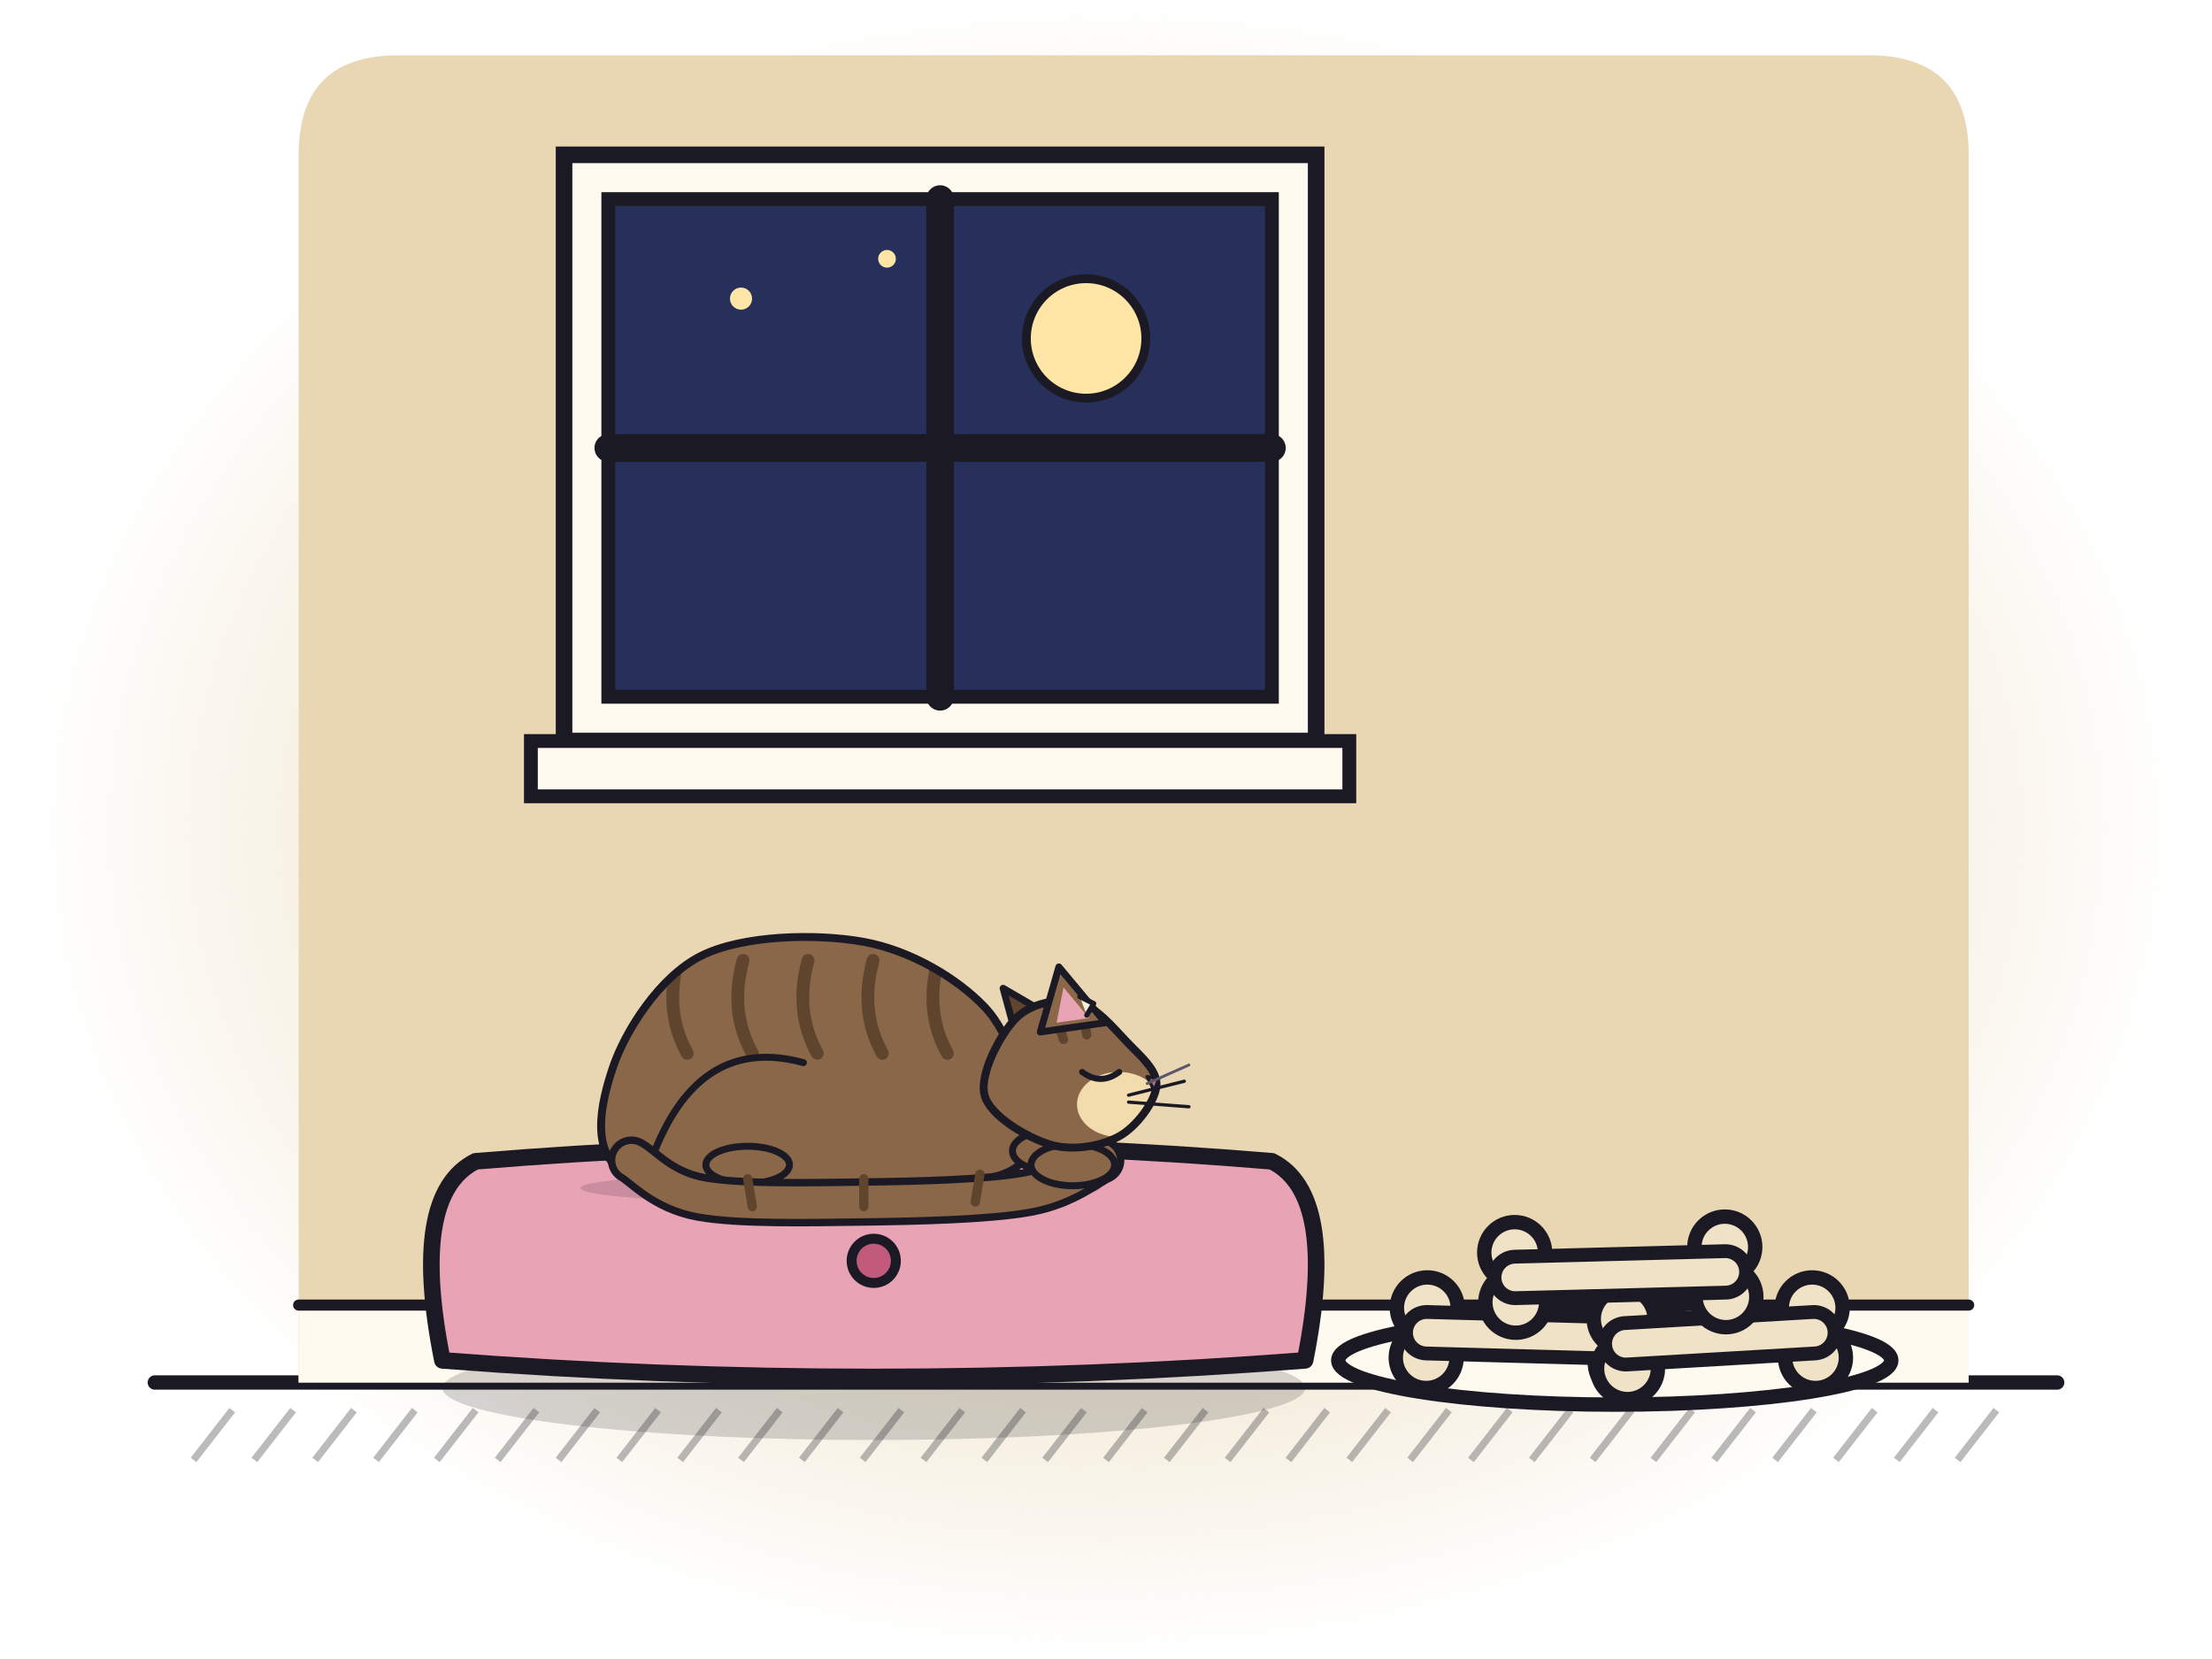
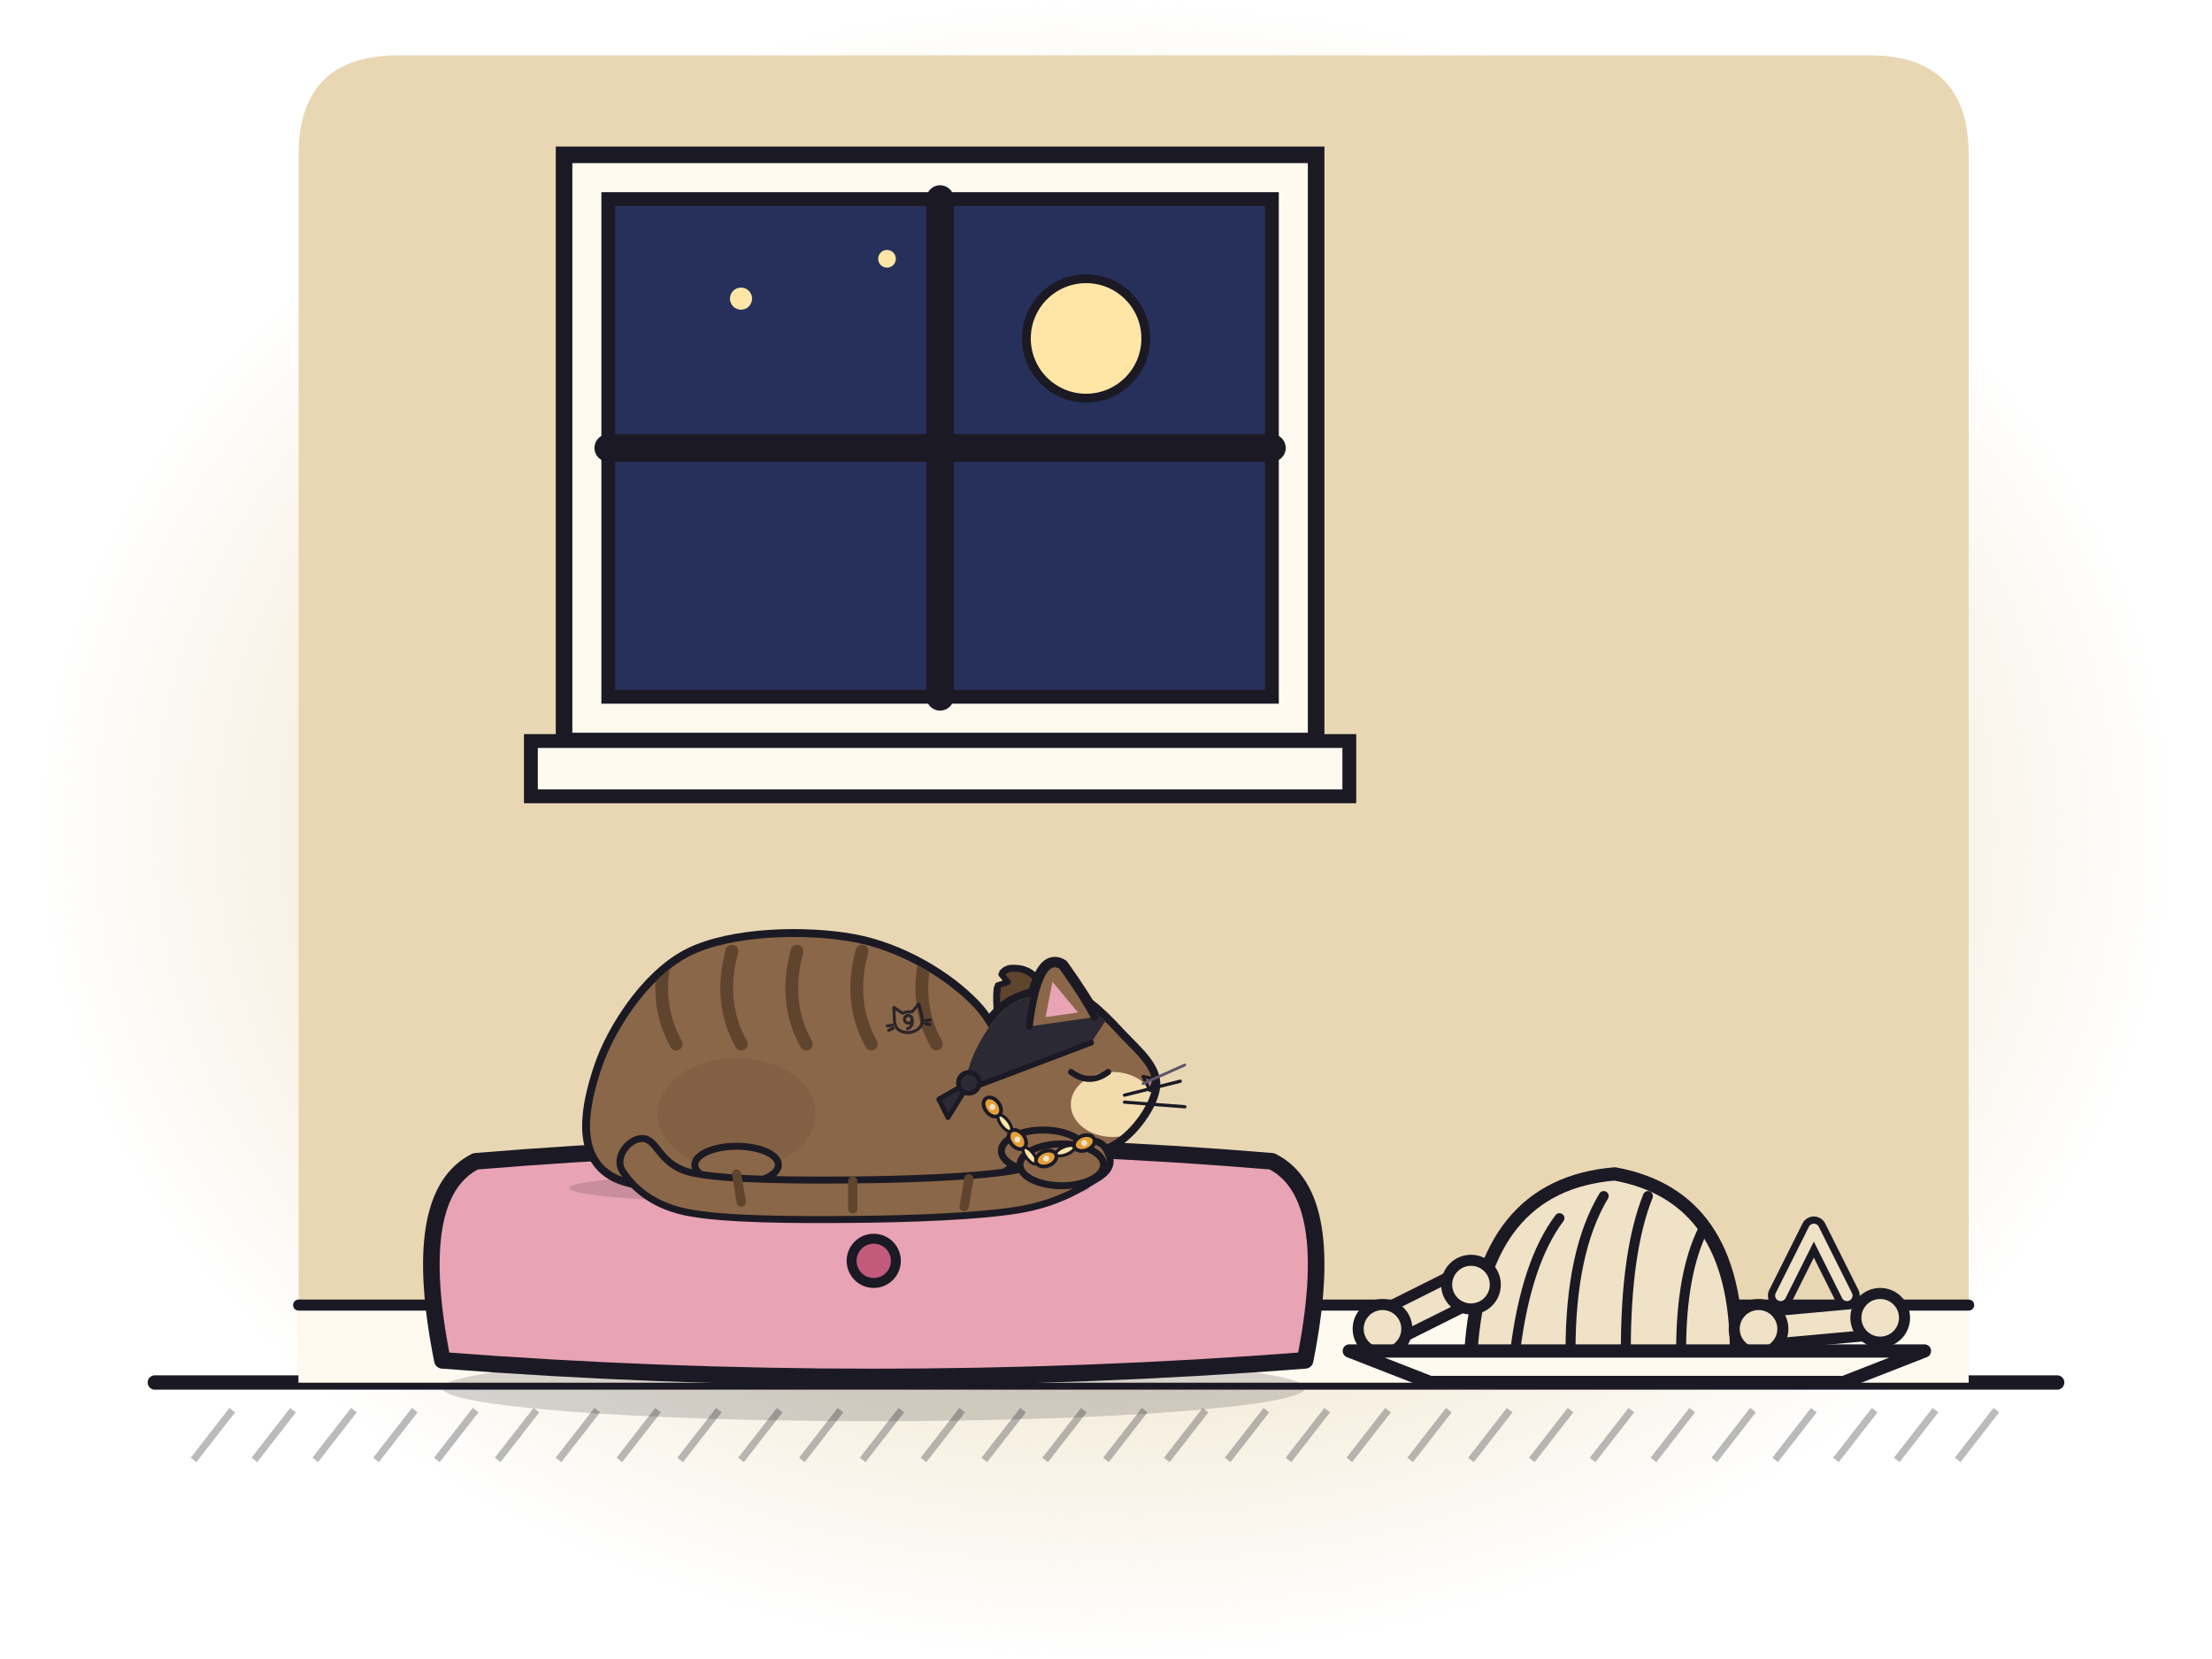
<svg xmlns="http://www.w3.org/2000/svg" viewBox="0 0 400 300" role="img" aria-label="Home again: Big Biscuit asleep on a cushion under the window, beside a plate of picked-clean chicken bones">
  <defs>
    <radialGradient id="spot-back-glow" cx="50%" cy="50%" r="50%">
      <stop offset="0" stop-color="#efe2c7" />
      <stop offset=".6" stop-color="#efe2c7" stop-opacity=".75" />
      <stop offset="1" stop-color="#efe2c7" stop-opacity="0" />
    </radialGradient>
  </defs>
  <ellipse cx="200" cy="150" rx="192" ry="150" fill="url(#spot-back-glow)" />
  <path d="M28 250H372" stroke="#1b1a24" stroke-width="2.6" stroke-linecap="round" />
  <path d="M42 255l-7 9M53 255l-7 9M64 255l-7 9M75 255l-7 9M86 255l-7 9M97 255l-7 9M108 255l-7 9M119 255l-7 9M130 255l-7 9M141 255l-7 9M152 255l-7 9M163 255l-7 9M174 255l-7 9M185 255l-7 9M196 255l-7 9M207 255l-7 9M218 255l-7 9M229 255l-7 9M240 255l-7 9M251 255l-7 9M262 255l-7 9M273 255l-7 9M284 255l-7 9M295 255l-7 9M306 255l-7 9M317 255l-7 9M328 255l-7 9M339 255l-7 9M350 255l-7 9M361 255l-7 9" stroke="#1b1a24" stroke-width="1.3" opacity=".3" />
  <g transform="translate(205 250) scale(1) translate(-205 -262)">
    <path d="M54 262V40Q54 22 72 22H338Q356 22 356 40V262Z" fill="#e9d7b4" />
    <rect x="54" y="248" width="302" height="14" fill="#fffaf0" />
    <path d="M54 248H356" fill="none" stroke="#1b1a24" stroke-width="2" stroke-linecap="round" stroke-linejoin="round" />
    <rect x="102" y="40" width="136" height="106" fill="#fffaf0" stroke="#1b1a24" stroke-width="3" />
    <rect x="110" y="48" width="120" height="90" fill="#26305a" stroke="#1b1a24" stroke-width="2.5" />
    <circle cx="196.4" cy="73.2" r="10.8" fill="#ffe6a6" stroke="#1b1a24" stroke-width="1.6" />
    <circle cx="134" cy="66" r="2" fill="#ffe6a6" />
    <circle cx="160.4" cy="58.8" r="1.6" fill="#ffe6a6" />
    <path d="M170 48V138 M110 93H230" fill="none" stroke="#1b1a24" stroke-width="5" stroke-linecap="round" stroke-linejoin="round" />
    <rect x="96" y="146" width="148" height="10" fill="#fffaf0" stroke="#1b1a24" stroke-width="2.5" />
-     <ellipse cx="158" cy="263" rx="78" ry="9.4" fill="#1b1a24" opacity="0.18" />
+     <ellipse cx="158" cy="263" rx="78" ry="6" fill="#1b1a24" opacity="0.18" />
    <path d="M80 258Q74 228 86 222Q158 216 230 222Q242 228 236 258Q158 264 80 258Z" fill="#e8a3b4" stroke="#1b1a24" stroke-width="3" stroke-linecap="round" stroke-linejoin="round" />
    <circle cx="158" cy="240" r="4" fill="#c25a7c" stroke="#1b1a24" stroke-width="1.8" />
-     <g transform="translate(152 226) scale(0.42 0.42)">
+     <g transform="translate(150 226) scale(0.42 0.42)">
      <ellipse cx="0" cy="2" rx="112" ry="7" fill="#1b1a24" opacity="0.16" />
-       <clipPath id="bk152226-b">
+       <clipPath id="bk150226-n24">
+         <path d="M-2000 -2000H2000V2000H-2000Z M67.2 -83.7 L76.8 -86.7 L70.7 -94Z" clip-rule="evenodd" />
+       </clipPath>
+       <g clip-path="url(#bk150226-n24)">
+         <path d="M73.8 -62.5 Q68.6 -91.9 78.2 -92.6 Q91.6 -93.4 93 -75.8 Z" fill="#5f442e" stroke="#1b1a24" stroke-width="3" stroke-linecap="round" stroke-linejoin="round" />
+       </g>
+       <path d="M72.4 -85.3 L76.8 -86.7 L74 -90" fill="none" stroke="#1b1a24" stroke-width="2.55" stroke-linecap="round" stroke-linejoin="round" />
+       <path d="M-92 -4 C-108.3 -12.3 -103.3 -34.3 -98 -50 C-92.7 -65.7 -78 -89 -60 -98 C-42 -107 -10.3 -107.7 10 -104 C30.3 -100.3 50.3 -88.3 62 -76 C73.7 -63.7 78.7 -42 80 -30 C81.3 -18 83.3 -9 70 -4 C56.7 1 27 0 0 0 C-27 0 -75.7 4.3 -92 -4Z" fill="#1b1a24" stroke="#1b1a24" stroke-width="6.8" stroke-linecap="round" stroke-linejoin="round" />
+       <path d="M59 -38 C56.3 -47.9 66.6 -66.4 73.8 -73.6 C81 -80.8 93.4 -82.8 102 -81 C110.6 -79.1 119.4 -69 125.6 -62.5 C131.8 -56 139.6 -49.4 139 -42 C138.4 -34.6 130.1 -22.7 121.9 -18.1 C113.7 -13.5 100.5 -11.1 90 -14.4 C79.5 -17.7 61.7 -28.1 59 -38Z" fill="#1b1a24" stroke="#1b1a24" stroke-width="6.8" stroke-linecap="round" stroke-linejoin="round" />
+       <path d="M-92 -4 C-108.3 -12.3 -103.3 -34.3 -98 -50 C-92.7 -65.7 -78 -89 -60 -98 C-42 -107 -10.3 -107.7 10 -104 C30.3 -100.3 50.3 -88.3 62 -76 C73.7 -63.7 78.7 -42 80 -30 C81.3 -18 83.3 -9 70 -4 C56.7 1 27 0 0 0 C-27 0 -75.7 4.3 -92 -4Z" fill="#8a6748" />
+       <path d="M59 -38 C56.3 -47.9 66.6 -66.4 73.8 -73.6 C81 -80.8 93.4 -82.8 102 -81 C110.6 -79.1 119.4 -69 125.6 -62.5 C131.8 -56 139.6 -49.4 139 -42 C138.4 -34.6 130.1 -22.7 121.9 -18.1 C113.7 -13.5 100.5 -11.1 90 -14.4 C79.5 -17.7 61.7 -28.1 59 -38Z" fill="#8a6748" />
+       <path d="M86 -67.6 Q90 -99.6 100 -93.6 Q110 -79.6 114 -71.6 Z" fill="#1b1a24" stroke="#1b1a24" stroke-width="6" stroke-linecap="round" stroke-linejoin="round" />
+       <path d="M86 -67.6 Q90 -99.6 100 -93.6 Q110 -79.6 114 -71.6 Z" fill="#8a6748" />
+       <clipPath id="bk150226-u">
        <path d="M-92 -4 C-108.3 -12.3 -103.3 -34.3 -98 -50 C-92.7 -65.7 -78 -89 -60 -98 C-42 -107 -10.3 -107.7 10 -104 C30.3 -100.3 50.3 -88.3 62 -76 C73.7 -63.7 78.7 -42 80 -30 C81.3 -18 83.3 -9 70 -4 C56.7 1 27 0 0 0 C-27 0 -75.7 4.3 -92 -4Z" />
+         <path d="M59 -38 C56.3 -47.9 66.6 -66.4 73.8 -73.6 C81 -80.8 93.4 -82.8 102 -81 C110.6 -79.1 119.4 -69 125.6 -62.5 C131.8 -56 139.6 -49.4 139 -42 C138.4 -34.6 130.1 -22.7 121.9 -18.1 C113.7 -13.5 100.5 -11.1 90 -14.4 C79.5 -17.7 61.7 -28.1 59 -38Z" />
      </clipPath>
-       <path d="M-92 -4 C-108.3 -12.3 -103.3 -34.3 -98 -50 C-92.7 -65.7 -78 -89 -60 -98 C-42 -107 -10.3 -107.7 10 -104 C30.3 -100.3 50.3 -88.3 62 -76 C73.7 -63.7 78.7 -42 80 -30 C81.3 -18 83.3 -9 70 -4 C56.7 1 27 0 0 0 C-27 0 -75.7 4.3 -92 -4Z" fill="#8a6748" />
-       <g clip-path="url(#bk152226-b)">
-         <path d="M-70 -96 q-6 22 4 40" fill="none" stroke="#5f442e" stroke-width="5.5" stroke-linecap="round" stroke-linejoin="round" />
-         <path d="M-42 -96 q-6 22 4 40" fill="none" stroke="#5f442e" stroke-width="5.5" stroke-linecap="round" stroke-linejoin="round" />
-         <path d="M-14 -96 q-6 22 4 40" fill="none" stroke="#5f442e" stroke-width="5.5" stroke-linecap="round" stroke-linejoin="round" />
-         <path d="M14 -96 q-6 22 4 40" fill="none" stroke="#5f442e" stroke-width="5.5" stroke-linecap="round" stroke-linejoin="round" />
-         <path d="M42 -96 q-6 22 4 40" fill="none" stroke="#5f442e" stroke-width="5.5" stroke-linecap="round" stroke-linejoin="round" />
+       <g clip-path="url(#bk150226-u)">
+         <ellipse cx="-40" cy="-30" rx="34" ry="24" fill="#5f442e" opacity="0.18" />
+         <path d="M-70 -100 q-6 22 4 40" fill="none" stroke="#5f442e" stroke-width="5.5" stroke-linecap="round" stroke-linejoin="round" />
+         <path d="M-42 -100 q-6 22 4 40" fill="none" stroke="#5f442e" stroke-width="5.5" stroke-linecap="round" stroke-linejoin="round" />
+         <path d="M-14 -100 q-6 22 4 40" fill="none" stroke="#5f442e" stroke-width="5.5" stroke-linecap="round" stroke-linejoin="round" />
+         <path d="M14 -100 q-6 22 4 40" fill="none" stroke="#5f442e" stroke-width="5.5" stroke-linecap="round" stroke-linejoin="round" />
+         <path d="M42 -100 q-6 22 4 40" fill="none" stroke="#5f442e" stroke-width="5.5" stroke-linecap="round" stroke-linejoin="round" />
+         <path d="M92 -77 l4 12 M104 -79 l2 12" fill="none" stroke="#5f442e" stroke-width="4" stroke-linecap="round" stroke-linejoin="round" />
+         <ellipse cx="121.9" cy="-34" rx="18" ry="14" fill="#f2dcae" />
+         <g transform="translate(34 -70) rotate(-8) scale(0.15)" opacity="0.85">
+           <path d="M-40 -6Q-42 30 0 34Q42 30 40 -6L36 -44L14 -24Q0 -28 -14 -24L-36 -44Z" fill="none" stroke="#1b1a24" stroke-linecap="round" stroke-linejoin="round" stroke-width="8.7" />
+           <path d="M11 -4A11 11 0 1 1 11 -5M11 -4Q12 18 -6 22" fill="none" stroke="#1b1a24" stroke-linecap="round" stroke-linejoin="round" stroke-width="8.7" />
+           <path d="M-48 6H-62M-47 15L-60 19M48 6H62M47 15L60 19" fill="none" stroke="#1b1a24" stroke-linecap="round" stroke-linejoin="round" stroke-width="8.7" />
+         </g>
      </g>
-       <path d="M-92 -4 C-108.3 -12.3 -103.3 -34.3 -98 -50 C-92.7 -65.7 -78 -89 -60 -98 C-42 -107 -10.3 -107.7 10 -104 C30.3 -100.3 50.3 -88.3 62 -76 C73.7 -63.7 78.7 -42 80 -30 C81.3 -18 83.3 -9 70 -4 C56.7 1 27 0 0 0 C-27 0 -75.7 4.3 -92 -4Z" fill="none" stroke="#1b1a24" stroke-width="3.4" stroke-linecap="round" stroke-linejoin="round" />
-       <path d="M-80 -14 Q-60 -64 -16 -52" fill="none" stroke="#1b1a24" stroke-width="3" stroke-linecap="round" stroke-linejoin="round" />
+       <path d="M93 -71.6 L96 -86.8 L107 -73.6 Z" fill="#e8a3b4" />
      <ellipse cx="-40" cy="-8" rx="18" ry="8" fill="#8a6748" stroke="#1b1a24" stroke-width="3" />
-       <path d="M-90 -10 C-85 -7.3 -76.7 3 -60 6 C-43.3 9 -13.3 8.3 10 8 C33.3 7.7 63 7 80 4 C97 1 106.7 -7.7 112 -10" fill="none" stroke="#1b1a24" stroke-width="20.4" stroke-linecap="round" stroke-linejoin="round" />
-       <path d="M-90 -10 C-85 -7.3 -76.7 3 -60 6 C-43.3 9 -13.3 8.3 10 8 C33.3 7.7 63 7 80 4 C97 1 106.7 -7.7 112 -10" fill="none" stroke="#8a6748" stroke-width="14" stroke-linecap="round" stroke-linejoin="round" />
-       <path d="M-40 -2 l2 12 M10 -2 l0 12 M60 -4 l-2 12" fill="none" stroke="#5f442e" stroke-width="4" stroke-linecap="round" stroke-linejoin="round" />
+       <path d="M-87.9 -6.2 C-84.8 -1.4 -77.7 7.5 -61.4 10.9 C-45.1 14.2 -13.7 14.2 10 14 C33.8 13.8 63.7 12.8 81.2 9.9 C98.6 7 108.4 0.2 114.6 -3.5 C120.9 -7.3 119.4 -10.5 118.5 -12.6 C117.6 -14.8 116 -17.9 109.4 -16.5 C102.8 -15 95.4 -6.7 78.8 -3.9 C62.3 -1.2 32.9 -0.2 10 0 C-13 0.2 -43.6 0.1 -58.6 -2.9 C-73.6 -5.8 -75.2 -17.3 -80.1 -17.8 C-85 -18.4 -91 -11 -87.9 -6.2Z" fill="#1b1a24" stroke="#1b1a24" stroke-width="6" stroke-linecap="round" stroke-linejoin="round" />
+       <path d="M-87.9 -6.2 C-84.8 -1.4 -77.7 7.5 -61.4 10.9 C-45.1 14.2 -13.7 14.2 10 14 C33.8 13.8 63.7 12.8 81.2 9.9 C98.6 7 108.4 0.2 114.6 -3.5 C120.9 -7.3 119.4 -10.5 118.5 -12.6 C117.6 -14.8 116 -17.9 109.4 -16.5 C102.8 -15 95.4 -6.7 78.8 -3.9 C62.3 -1.2 32.9 -0.2 10 0 C-13 0.2 -43.6 0.1 -58.6 -2.9 C-73.6 -5.8 -75.2 -17.3 -80.1 -17.8 C-85 -18.4 -91 -11 -87.9 -6.2Z" fill="#8a6748" />
+       <path d="M-40 -4 l2 12 M10 -1 l0 12 M60 -2 l-2 12" fill="none" stroke="#5f442e" stroke-width="4" stroke-linecap="round" stroke-linejoin="round" />
      <ellipse cx="92" cy="-14" rx="18" ry="9" fill="#8a6748" stroke="#1b1a24" stroke-width="3" />
      <ellipse cx="100" cy="-8" rx="18" ry="9" fill="#8a6748" stroke="#1b1a24" stroke-width="3" />
-       <path d="M76 -62 L70 -84 L94 -70 Z" fill="#5f442e" stroke="#1b1a24" stroke-width="3" stroke-linecap="round" stroke-linejoin="round" />
-       <clipPath id="bk152226-h">
-         <path d="M62 -38 C59.6 -47.1 68.9 -64.5 75.6 -71.2 C82.3 -77.9 94.1 -79.7 102 -78 C109.9 -76.3 117.5 -67 123.2 -61 C128.9 -55 136.6 -48.8 136 -42 C135.4 -35.2 127.5 -24.4 119.8 -20.2 C112.1 -16 99.6 -13.8 90 -16.8 C80.4 -19.8 64.4 -28.9 62 -38Z" />
+       <path d="M104 -48 q8 6 16 0" fill="none" stroke="#1b1a24" stroke-width="2.6" stroke-linecap="round" stroke-linejoin="round" />
+       <path d="M135 -46 l5 1 l-2 5 Z" fill="#c06f86" stroke="#1b1a24" stroke-width="1.4" stroke-linecap="round" stroke-linejoin="round" />
+       <path d="M127 -38 l24 -6 M127 -35 l26 2" fill="none" stroke="#1b1a24" stroke-width="1.4" stroke-linecap="round" stroke-linejoin="round" />
+       <path d="M135 -43 l18 -8" fill="none" stroke="#5b566a" stroke-width="1.2" stroke-linecap="round" stroke-linejoin="round" />
+       <ellipse cx="70.1" cy="-32.9" rx="4.6" ry="3.2" fill="#e3a03a" stroke="#1b1a24" stroke-width="1.6" transform="rotate(52.4 70.1 -32.9)" />
+       <circle cx="70.1" cy="-32.9" r="1.3" fill="#efe2c7" />
+       <ellipse cx="75.5" cy="-25.9" rx="4.3" ry="1.7" fill="#ffe6a6" stroke="#1b1a24" stroke-width="1.3" transform="rotate(52.4 75.5 -25.9)" />
+       <ellipse cx="80.9" cy="-18.9" rx="4.6" ry="3.2" fill="#e3a03a" stroke="#1b1a24" stroke-width="1.6" transform="rotate(52.4 80.9 -18.9)" />
+       <circle cx="80.9" cy="-18.9" r="1.3" fill="#efe2c7" />
+       <ellipse cx="86.3" cy="-11.9" rx="4.3" ry="1.7" fill="#ffe6a6" stroke="#1b1a24" stroke-width="1.3" transform="rotate(52.4 86.3 -11.9)" />
+       <ellipse cx="93.3" cy="-10.7" rx="4.6" ry="3.2" fill="#e3a03a" stroke="#1b1a24" stroke-width="1.6" transform="rotate(-22 93.3 -10.7)" />
+       <circle cx="93.3" cy="-10.7" r="1.3" fill="#efe2c7" />
+       <ellipse cx="101.5" cy="-14.1" rx="4.3" ry="1.7" fill="#ffe6a6" stroke="#1b1a24" stroke-width="1.3" transform="rotate(-22 101.5 -14.1)" />
+       <ellipse cx="109.7" cy="-17.4" rx="4.6" ry="3.2" fill="#e3a03a" stroke="#1b1a24" stroke-width="1.6" transform="rotate(-22 109.7 -17.4)" />
+       <circle cx="109.7" cy="-17.4" r="1.3" fill="#efe2c7" />
+       <clipPath id="bk150226-dr">
+         <path d="M59 -38 C56.3 -47.9 66.6 -66.4 73.8 -73.6 C81 -80.8 93.4 -82.8 102 -81 C110.6 -79.1 119.4 -69 125.6 -62.5 C131.8 -56 139.6 -49.4 139 -42 C138.4 -34.6 130.1 -22.7 121.9 -18.1 C113.7 -13.5 100.5 -11.1 90 -14.4 C79.5 -17.7 61.7 -28.1 59 -38Z" />
      </clipPath>
-       <path d="M62 -38 C59.6 -47.1 68.9 -64.5 75.6 -71.2 C82.3 -77.9 94.1 -79.7 102 -78 C109.9 -76.3 117.5 -67 123.2 -61 C128.9 -55 136.6 -48.8 136 -42 C135.4 -35.2 127.5 -24.4 119.8 -20.2 C112.1 -16 99.6 -13.8 90 -16.8 C80.4 -19.8 64.4 -28.9 62 -38Z" fill="#8a6748" />
-       <g clip-path="url(#bk152226-h)">
-         <ellipse cx="119.8" cy="-34" rx="18" ry="14" fill="#f2dcae" />
-         <path d="M92 -74 l4 12 M104 -76 l2 12" fill="none" stroke="#5f442e" stroke-width="4" stroke-linecap="round" stroke-linejoin="round" />
+       <g clip-path="url(#bk150226-dr)">
+         <path d="M112.7 -60.6 Q88.6 -51.4 59 -40.3 L44.2 -103.2 L140.4 -103.2 Z" fill="#2b2933" />
      </g>
-       <path d="M62 -38 C59.6 -47.1 68.9 -64.5 75.6 -71.2 C82.3 -77.9 94.1 -79.7 102 -78 C109.9 -76.3 117.5 -67 123.2 -61 C128.9 -55 136.6 -48.8 136 -42 C135.4 -35.2 127.5 -24.4 119.8 -20.2 C112.1 -16 99.6 -13.8 90 -16.8 C80.4 -19.8 64.4 -28.9 62 -38Z" fill="none" stroke="#1b1a24" stroke-width="3.4" stroke-linecap="round" stroke-linejoin="round" />
-       <path d="M86 -65.2 L94 -93.2 L114 -69.2 Z" fill="#8a6748" stroke="#1b1a24" stroke-width="3" stroke-linecap="round" stroke-linejoin="round" />
-       <path d="M93 -69.2 L96 -84.4 L107 -71.2 Z" fill="#e8a3b4" />
-       <path d="M103 -80.44 l6 3 l-3 5" fill="#f7f0e1" stroke="#1b1a24" stroke-width="2.2" stroke-linecap="round" stroke-linejoin="round" />
-       <path d="M104 -48 q8 6 16 0" fill="none" stroke="#1b1a24" stroke-width="2.6" stroke-linecap="round" stroke-linejoin="round" />
-       <path d="M132 -46 l5 1 l-2 5 Z" fill="#c06f86" stroke="#1b1a24" stroke-width="1.4" stroke-linecap="round" stroke-linejoin="round" />
-       <path d="M124 -38 l24 -6 M124 -35 l26 2" fill="none" stroke="#1b1a24" stroke-width="1.4" stroke-linecap="round" stroke-linejoin="round" />
-       <path d="M132 -43 l18 -8" fill="none" stroke="#5b566a" stroke-width="1.2" stroke-linecap="round" stroke-linejoin="round" />
+       <path d="M112.7 -60.6 Q88.6 -51.4 59 -40.3" fill="none" stroke="#1b1a24" stroke-width="2.4" stroke-linecap="round" stroke-linejoin="round" />
+       <path d="M61 -44.3 l-14 8 l4 8 Z" fill="#2b2933" stroke="#1b1a24" stroke-width="2" stroke-linecap="round" stroke-linejoin="round" />
+       <circle cx="60" cy="-43.3" r="4.5" fill="#2b2933" stroke="#1b1a24" stroke-width="2" />
+       <path d="M86 -67.6 Q90 -99.6 100 -93.6 Q110 -79.6 114 -71.6 Z" fill="#8a6748" />
+       <path d="M86 -67.6 Q90 -99.6 100 -93.6 Q110 -79.6 114 -71.6" fill="none" stroke="#1b1a24" stroke-width="3" stroke-linecap="round" stroke-linejoin="round" />
+       <path d="M93 -71.6 L96 -86.8 L107 -73.6 Z" fill="#e8a3b4" />
    </g>
-     <ellipse cx="292" cy="258" rx="50" ry="8" fill="#fffaf0" stroke="#1b1a24" stroke-width="2.6" />
-     <circle cx="257.9" cy="257.5" r="5.5" fill="#efe2c7" stroke="#1b1a24" stroke-width="2.6" />
-     <circle cx="258.1" cy="248.5" r="5.5" fill="#efe2c7" stroke="#1b1a24" stroke-width="2.6" />
-     <circle cx="293.9" cy="258.5" r="5.5" fill="#efe2c7" stroke="#1b1a24" stroke-width="2.6" />
-     <circle cx="294.1" cy="249.5" r="5.5" fill="#efe2c7" stroke="#1b1a24" stroke-width="2.6" />
-     <path d="M258 253L294 254" fill="none" stroke="#1b1a24" stroke-width="10" stroke-linecap="round" stroke-linejoin="round" />
-     <path d="M258 253L294 254" fill="none" stroke="#efe2c7" stroke-width="5" stroke-linecap="round" stroke-linejoin="round" />
-     <circle cx="294.3" cy="259.5" r="5.5" fill="#efe2c7" stroke="#1b1a24" stroke-width="2.6" />
-     <circle cx="293.7" cy="250.5" r="5.5" fill="#efe2c7" stroke="#1b1a24" stroke-width="2.6" />
-     <circle cx="328.3" cy="257.5" r="5.5" fill="#efe2c7" stroke="#1b1a24" stroke-width="2.6" />
-     <circle cx="327.7" cy="248.5" r="5.5" fill="#efe2c7" stroke="#1b1a24" stroke-width="2.6" />
-     <path d="M294 255L328 253" fill="none" stroke="#1b1a24" stroke-width="10" stroke-linecap="round" stroke-linejoin="round" />
-     <path d="M294 255L328 253" fill="none" stroke="#efe2c7" stroke-width="5" stroke-linecap="round" stroke-linejoin="round" />
-     <circle cx="274.1" cy="247.5" r="5.5" fill="#efe2c7" stroke="#1b1a24" stroke-width="2.6" />
-     <circle cx="273.9" cy="238.5" r="5.5" fill="#efe2c7" stroke="#1b1a24" stroke-width="2.6" />
-     <circle cx="312.1" cy="246.5" r="5.5" fill="#efe2c7" stroke="#1b1a24" stroke-width="2.6" />
-     <circle cx="311.9" cy="237.5" r="5.5" fill="#efe2c7" stroke="#1b1a24" stroke-width="2.6" />
-     <path d="M274 243L312 242" fill="none" stroke="#1b1a24" stroke-width="10" stroke-linecap="round" stroke-linejoin="round" />
-     <path d="M274 243L312 242" fill="none" stroke="#efe2c7" stroke-width="5" stroke-linecap="round" stroke-linejoin="round" />
+     <path d="M266 256.28Q268 226.28 292 224.28Q314 228.28 314 256.28" fill="#efe2c7" stroke="#1b1a24" stroke-width="2.4" stroke-linecap="round" stroke-linejoin="round" />
+     <path d="M274 256.28q2 -16 8 -24 M284 256.28q0 -18 6 -28 M294 256.28q0 -18 4 -28 M304 256.28q0 -14 4 -22" fill="none" stroke="#1b1a24" stroke-width="1.8" stroke-linecap="round" stroke-linejoin="round" />
+     <path d="M318 252.28L340 250.28" fill="none" stroke="#1b1a24" stroke-width="8" stroke-linecap="round" stroke-linejoin="round" />
+     <path d="M318 252.28L340 250.28" fill="none" stroke="#efe2c7" stroke-width="4" stroke-linecap="round" stroke-linejoin="round" />
+     <circle cx="318" cy="252.3" r="4.4" fill="#efe2c7" stroke="#1b1a24" stroke-width="2" />
+     <circle cx="340" cy="250.3" r="4.4" fill="#efe2c7" stroke="#1b1a24" stroke-width="2" />
+     <path d="M250 252.28L266 244.28" fill="none" stroke="#1b1a24" stroke-width="8" stroke-linecap="round" stroke-linejoin="round" />
+     <path d="M250 252.28L266 244.28" fill="none" stroke="#efe2c7" stroke-width="4" stroke-linecap="round" stroke-linejoin="round" />
+     <circle cx="250" cy="252.3" r="4.4" fill="#efe2c7" stroke="#1b1a24" stroke-width="2" />
+     <circle cx="266" cy="244.3" r="4.4" fill="#efe2c7" stroke="#1b1a24" stroke-width="2" />
+     <path d="M322 246.28l6 -12 l6 12" fill="none" stroke="#1b1a24" stroke-width="4.6" stroke-linecap="round" stroke-linejoin="round" />
+     <path d="M322 246.28l6 -12 l6 12" fill="none" stroke="#efe2c7" stroke-width="2" stroke-linecap="round" stroke-linejoin="round" />
+     <path d="M244 256.3H348L333.4 262H258.6Z" fill="#fffaf0" stroke="#1b1a24" stroke-width="2.4" stroke-linecap="round" stroke-linejoin="round" />
  </g>
</svg>
